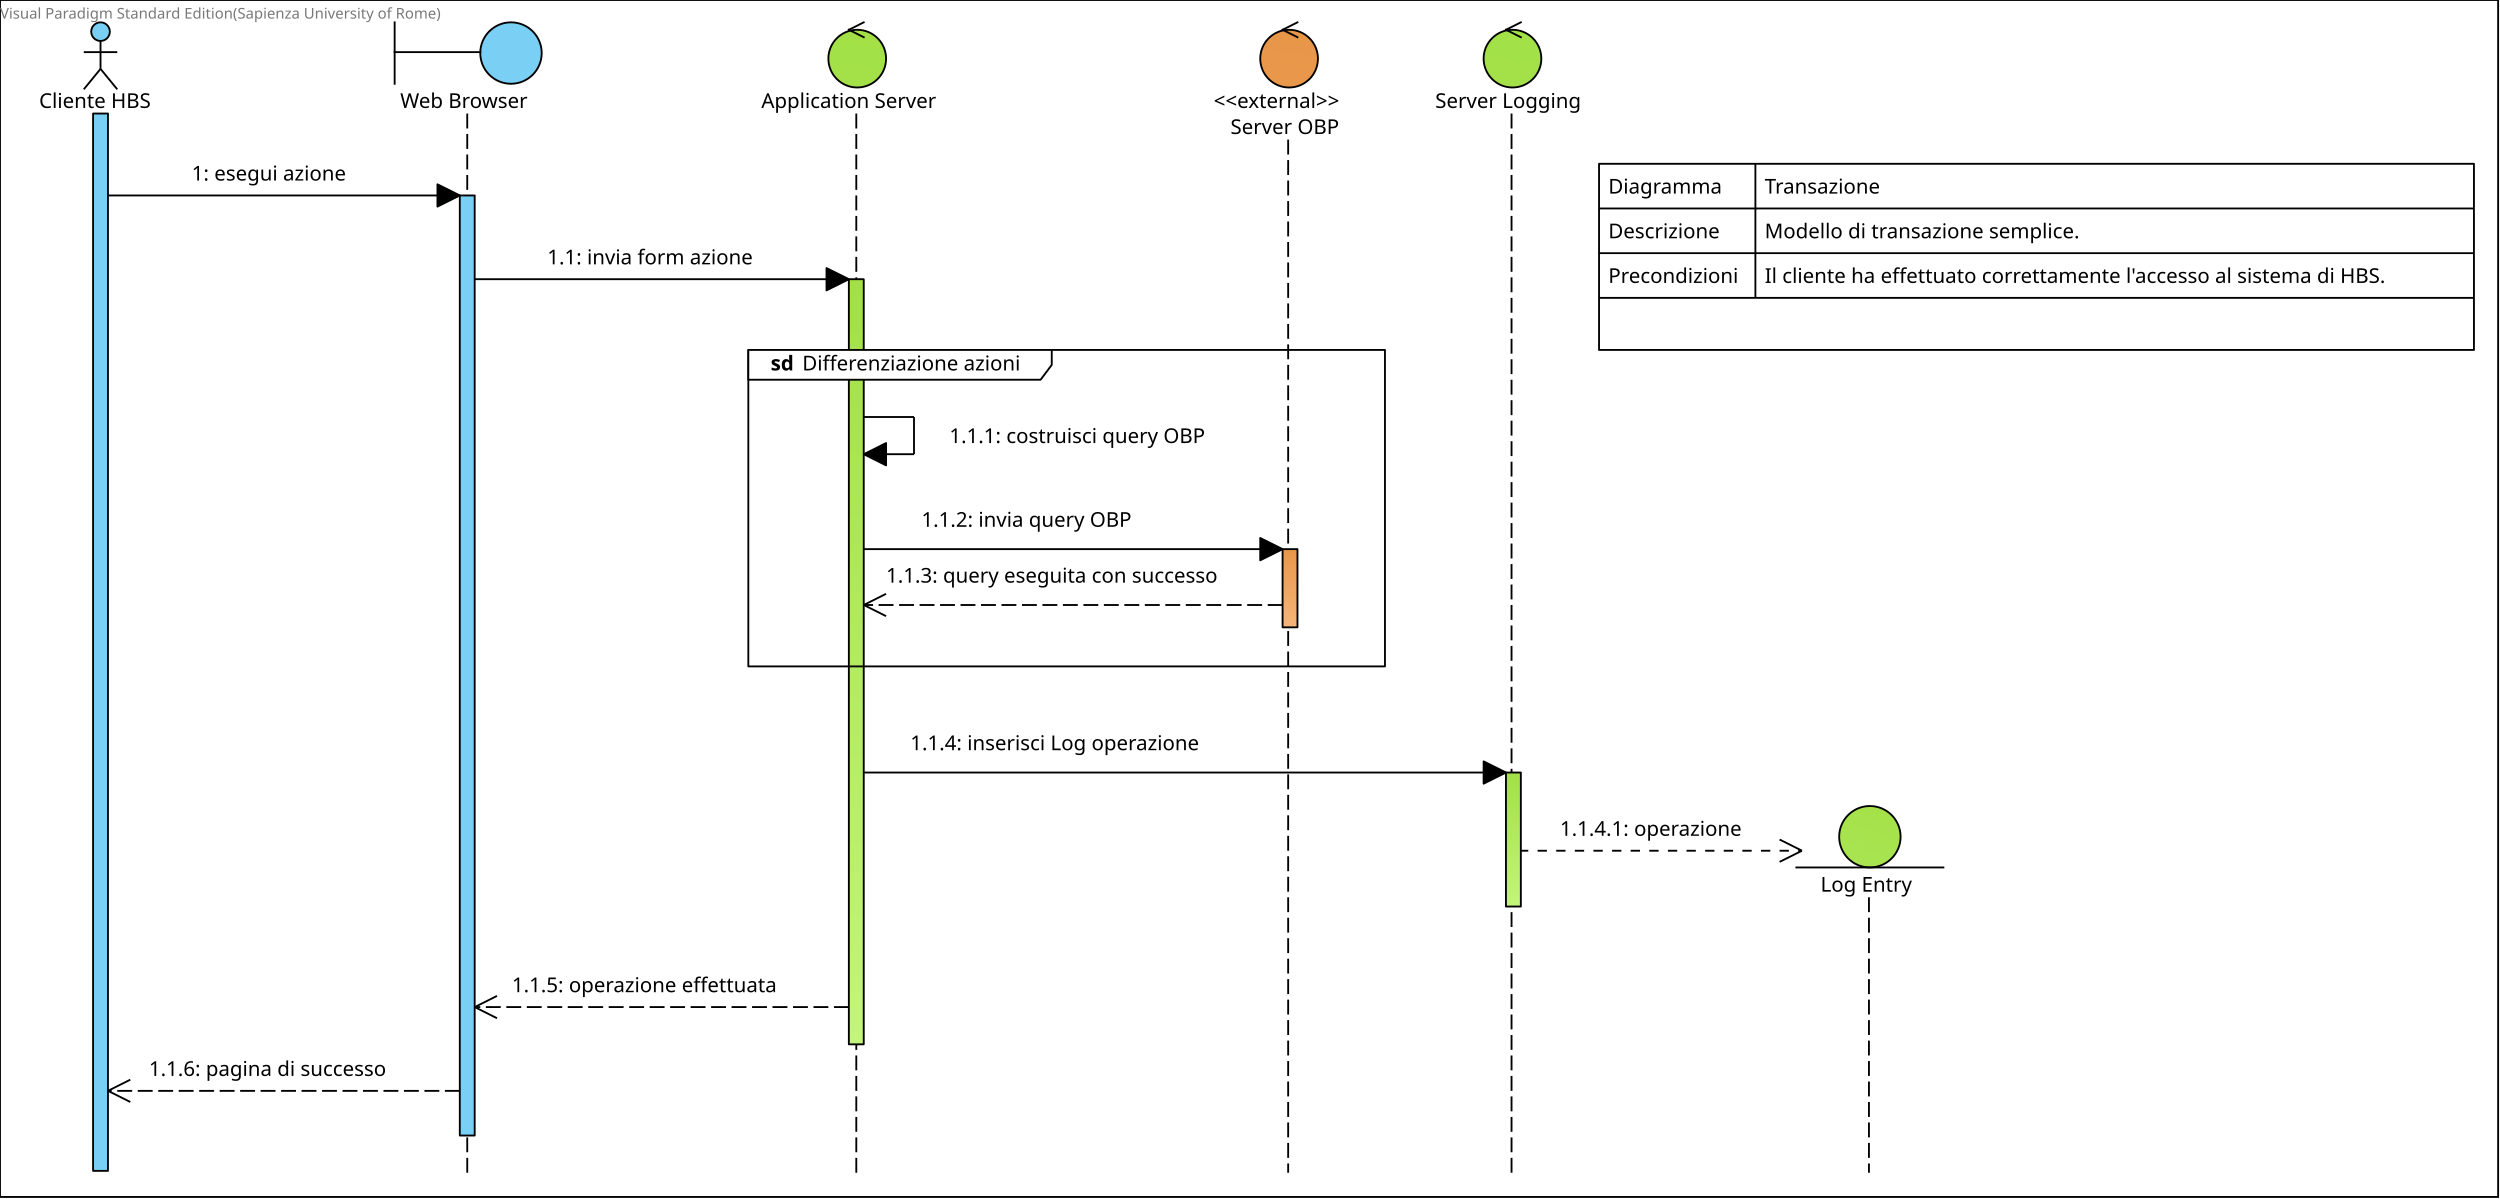
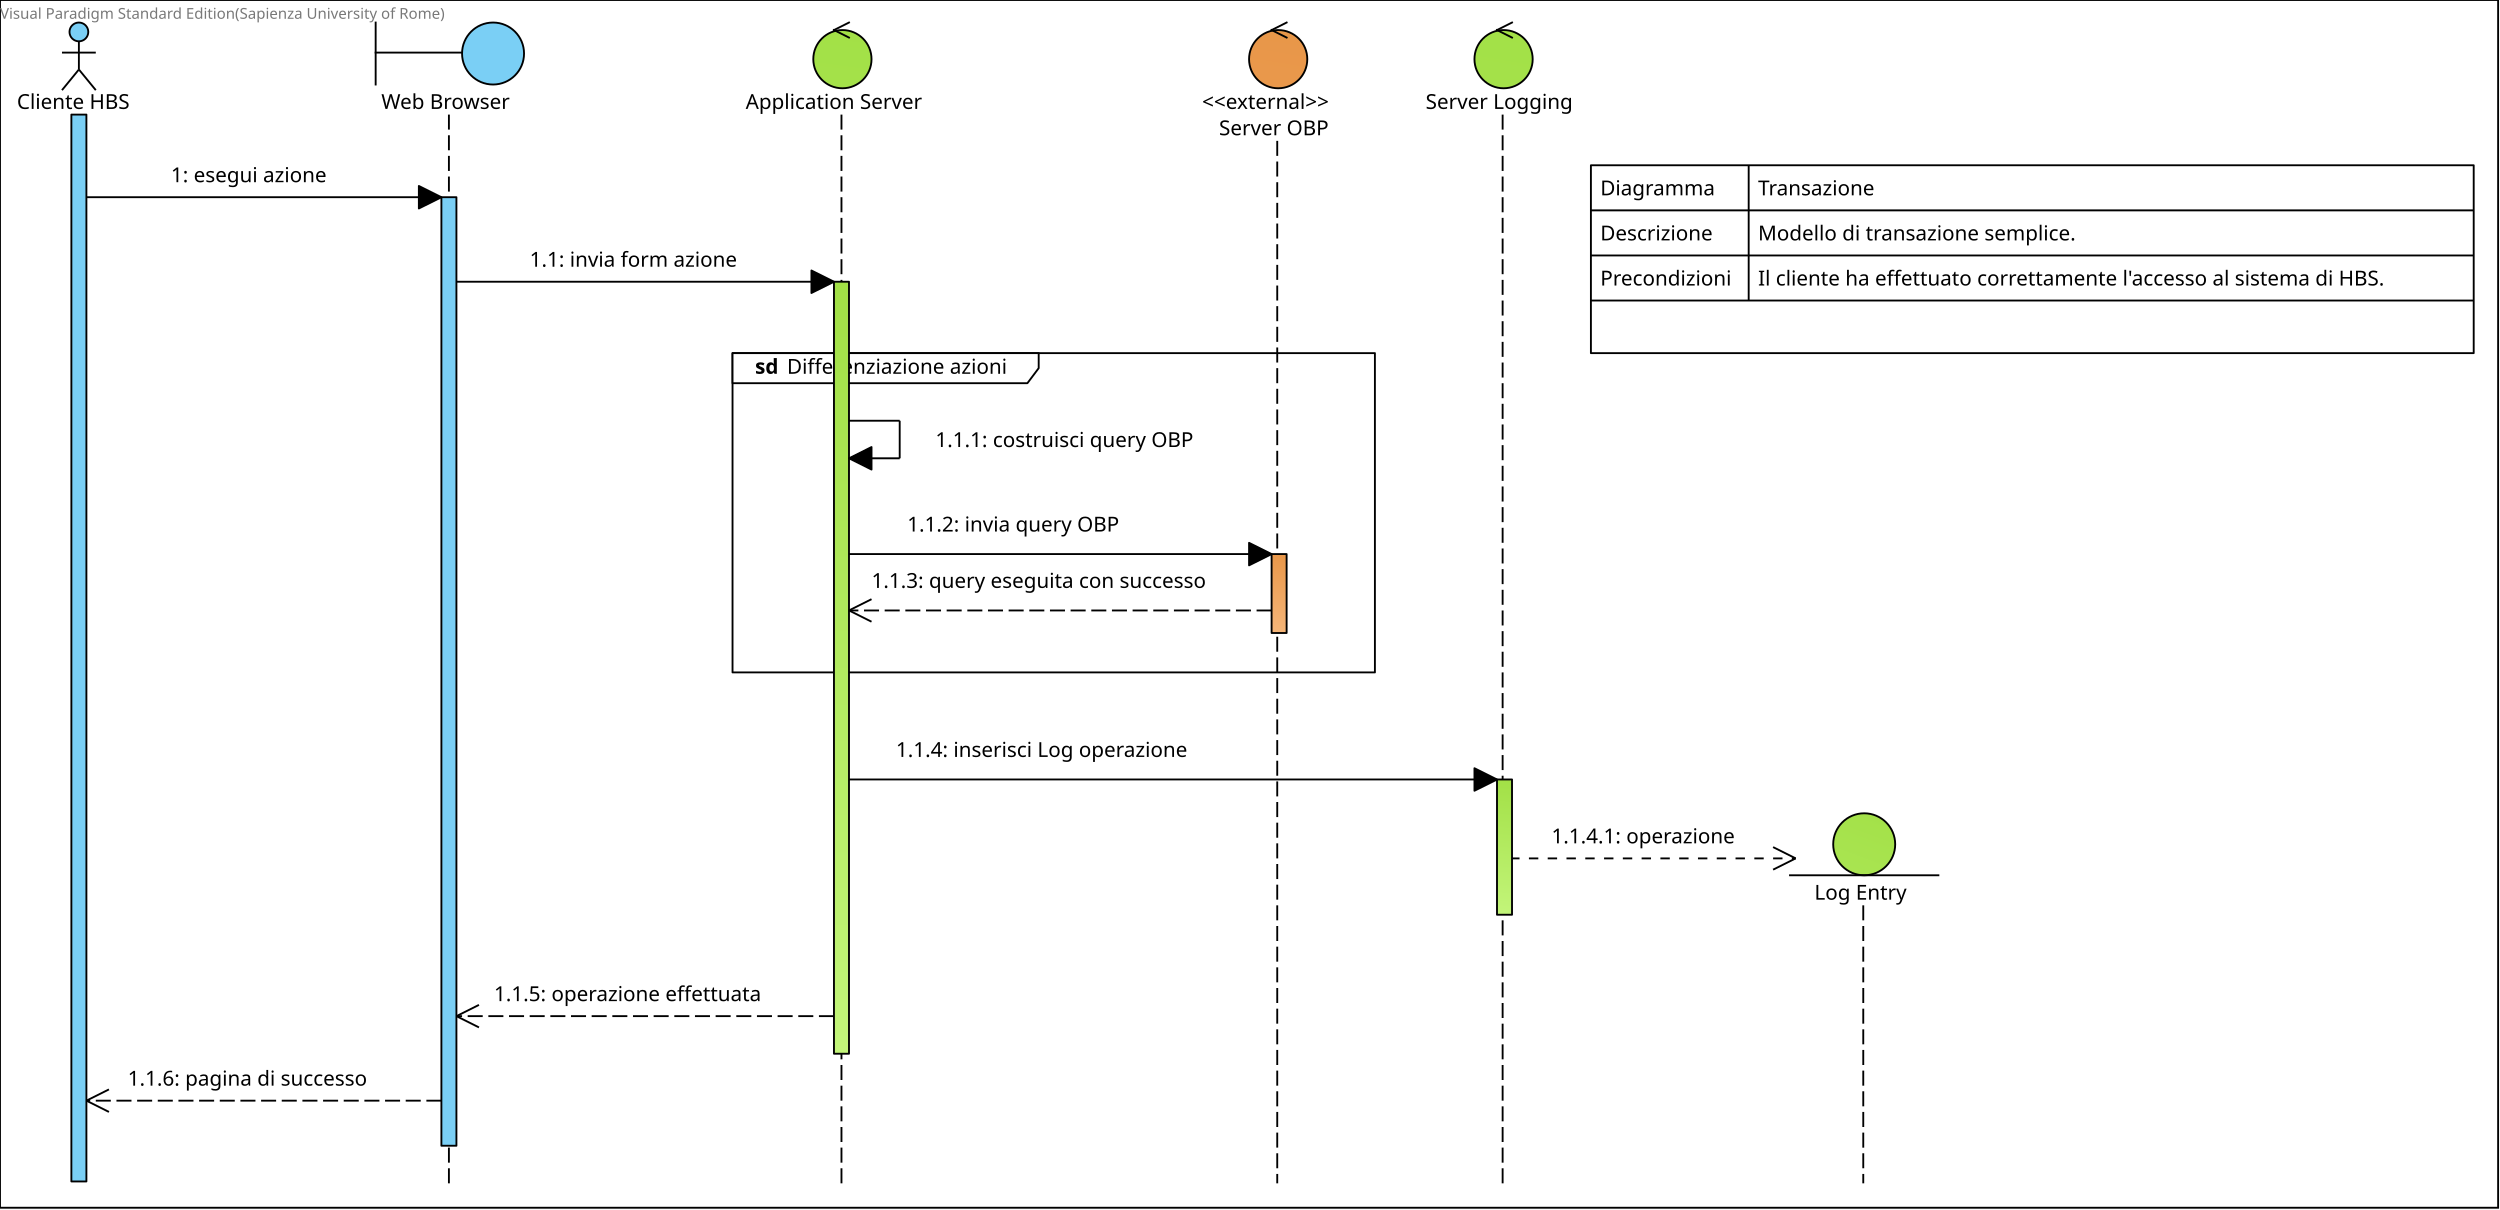
- <svg xmlns="http://www.w3.org/2000/svg" fill-opacity="0" color-rendering="auto" color-interpolation="auto" stroke="rgb(0,0,0)" text-rendering="auto" stroke-linecap="square" width="1343" stroke-miterlimit="10" stroke-opacity="0" shape-rendering="auto" fill="rgb(0,0,0)" stroke-dasharray="none" font-weight="normal" stroke-width="1" height="644" font-family="'Dialog'" font-style="normal" stroke-linejoin="miter" font-size="12" stroke-dashoffset="0" image-rendering="auto">
+ <svg xmlns="http://www.w3.org/2000/svg" fill-opacity="0" color-rendering="auto" color-interpolation="auto" stroke="rgb(0,0,0)" text-rendering="auto" stroke-linecap="square" width="1331" stroke-miterlimit="10" stroke-opacity="0" shape-rendering="auto" fill="rgb(0,0,0)" stroke-dasharray="none" font-weight="normal" stroke-width="1" height="644" font-family="'Dialog'" font-style="normal" stroke-linejoin="miter" font-size="12" stroke-dashoffset="0" image-rendering="auto">
  <defs id="genericDefs" />
  <g>
    <defs id="defs1">
      <linearGradient x1="0" gradientUnits="userSpaceOnUse" x2="83" y1="618" y2="0" id="linearGradient1" spreadMethod="reflect">
        <stop stop-opacity="1" stop-color="rgb(195,245,122)" offset="0%" />
        <stop stop-opacity="1" stop-color="rgb(162,224,70)" offset="100%" />
      </linearGradient>
      <linearGradient x1="0" gradientUnits="userSpaceOnUse" x2="104" y1="618" y2="0" id="linearGradient2" spreadMethod="reflect">
        <stop stop-opacity="1" stop-color="rgb(195,245,122)" offset="0%" />
        <stop stop-opacity="1" stop-color="rgb(162,224,70)" offset="100%" />
      </linearGradient>
      <linearGradient x1="0" gradientUnits="userSpaceOnUse" x2="102" y1="618" y2="0" id="linearGradient3" spreadMethod="reflect">
        <stop stop-opacity="1" stop-color="rgb(245,182,122)" offset="0%" />
        <stop stop-opacity="1" stop-color="rgb(232,150,72)" offset="100%" />
      </linearGradient>
      <linearGradient x1="0" gradientUnits="userSpaceOnUse" x2="8" y1="42" y2="0" id="linearGradient4" spreadMethod="reflect">
        <stop stop-opacity="1" stop-color="rgb(245,182,122)" offset="0%" />
        <stop stop-opacity="1" stop-color="rgb(232,150,72)" offset="100%" />
      </linearGradient>
      <linearGradient x1="0" gradientUnits="userSpaceOnUse" x2="8" y1="72" y2="0" id="linearGradient5" spreadMethod="reflect">
        <stop stop-opacity="1" stop-color="rgb(195,245,122)" offset="0%" />
        <stop stop-opacity="1" stop-color="rgb(162,224,70)" offset="100%" />
      </linearGradient>
      <linearGradient x1="0" gradientUnits="userSpaceOnUse" x2="73" y1="197" y2="0" id="linearGradient6" spreadMethod="reflect">
        <stop stop-opacity="1" stop-color="rgb(195,245,122)" offset="0%" />
        <stop stop-opacity="1" stop-color="rgb(162,224,70)" offset="100%" />
      </linearGradient>
      <linearGradient x1="0" gradientUnits="userSpaceOnUse" x2="8" y1="411" y2="0" id="linearGradient7" spreadMethod="reflect">
        <stop stop-opacity="1" stop-color="rgb(195,245,122)" offset="0%" />
        <stop stop-opacity="1" stop-color="rgb(162,224,70)" offset="100%" />
      </linearGradient>
      <clipPath clipPathUnits="userSpaceOnUse" id="clipPath1">
        <path d="M-7 -7 L71 -7 L71 629 L-7 629 L-7 -7 Z" />
      </clipPath>
      <clipPath clipPathUnits="userSpaceOnUse" id="clipPath2">
        <path d="M-7 -7 L481 -7 L481 111 L-7 111 L-7 -7 Z" />
      </clipPath>
      <clipPath clipPathUnits="userSpaceOnUse" id="clipPath3">
        <path d="M0 0 L0 100 L470 100 L470 0 Z" />
      </clipPath>
      <clipPath clipPathUnits="userSpaceOnUse" id="clipPath4">
        <path d="M0 24 L0 100 L470 100 L470 24 Z" />
      </clipPath>
      <clipPath clipPathUnits="userSpaceOnUse" id="clipPath5">
        <path d="M0 48 L0 100 L470 100 L470 48 Z" />
      </clipPath>
      <clipPath clipPathUnits="userSpaceOnUse" id="clipPath6">
        <path d="M-7 -7 L104 -7 L104 629 L-7 629 L-7 -7 Z" />
      </clipPath>
      <clipPath clipPathUnits="userSpaceOnUse" id="clipPath7">
        <path d="M-7 -7 L19 -7 L19 516 L-7 516 L-7 -7 Z" />
      </clipPath>
      <clipPath clipPathUnits="userSpaceOnUse" id="clipPath8">
        <path d="M-7 -7 L94 -7 L94 629 L-7 629 L-7 -7 Z" />
      </clipPath>
      <clipPath clipPathUnits="userSpaceOnUse" id="clipPath9">
        <path d="M-7 -7 L115 -7 L115 629 L-7 629 L-7 -7 Z" />
      </clipPath>
      <clipPath clipPathUnits="userSpaceOnUse" id="clipPath10">
        <path d="M-7 -7 L113 -7 L113 629 L-7 629 L-7 -7 Z" />
      </clipPath>
      <clipPath clipPathUnits="userSpaceOnUse" id="clipPath11">
+         <path d="M-7 -7 L353 -7 L353 181 L-7 181 L-7 -7 Z" />
+       </clipPath>
+       <clipPath clipPathUnits="userSpaceOnUse" id="clipPath12">
+         <path d="M-7 -7 L-7 181 L353 181 L353 -7 Z" />
+       </clipPath>
+       <clipPath clipPathUnits="userSpaceOnUse" id="clipPath13">
+         <path d="M0 0 L0 17 L164 17 L164 0 Z" />
+       </clipPath>
+       <clipPath clipPathUnits="userSpaceOnUse" id="clipPath14">
        <path d="M-7 -7 L19 -7 L19 53 L-7 53 L-7 -7 Z" />
      </clipPath>
-       <clipPath clipPathUnits="userSpaceOnUse" id="clipPath12">
+       <clipPath clipPathUnits="userSpaceOnUse" id="clipPath15">
        <path d="M-7 -7 L19 -7 L19 83 L-7 83 L-7 -7 Z" />
      </clipPath>
-       <clipPath clipPathUnits="userSpaceOnUse" id="clipPath13">
+       <clipPath clipPathUnits="userSpaceOnUse" id="clipPath16">
        <path d="M-7 -7 L84 -7 L84 208 L-7 208 L-7 -7 Z" />
      </clipPath>
-       <clipPath clipPathUnits="userSpaceOnUse" id="clipPath14">
+       <clipPath clipPathUnits="userSpaceOnUse" id="clipPath17">
        <path d="M-7 -7 L19 -7 L19 422 L-7 422 L-7 -7 Z" />
-       </clipPath>
-       <clipPath clipPathUnits="userSpaceOnUse" id="clipPath15">
-         <path d="M-7 -7 L353 -7 L353 181 L-7 181 L-7 -7 Z" />
-       </clipPath>
-       <clipPath clipPathUnits="userSpaceOnUse" id="clipPath16">
-         <path d="M-7 -7 L-7 181 L353 181 L353 -7 Z" />
-       </clipPath>
-       <clipPath clipPathUnits="userSpaceOnUse" id="clipPath17">
-         <path d="M0 0 L0 17 L164 17 L164 0 Z" />
      </clipPath>
      <clipPath clipPathUnits="userSpaceOnUse" id="clipPath18">
        <path d="M-63 -14 L126 -14 L126 28 L-63 28 L-63 -14 Z" />
      </clipPath>
      <clipPath clipPathUnits="userSpaceOnUse" id="clipPath19">
        <path d="M-93 -28 L186 -28 L186 56 L-93 56 L-93 -28 Z" />
      </clipPath>
      <clipPath clipPathUnits="userSpaceOnUse" id="clipPath20">
        <path d="M-93 -14 L186 -14 L186 28 L-93 28 L-93 -14 Z" />
      </clipPath>
      <clipPath clipPathUnits="userSpaceOnUse" id="clipPath21">
        <path d="M-111 -14 L222 -14 L222 28 L-111 28 L-111 -14 Z" />
      </clipPath>
      <clipPath clipPathUnits="userSpaceOnUse" id="clipPath22">
        <path d="M-83 -14 L166 -14 L166 28 L-83 28 L-83 -14 Z" />
      </clipPath>
      <clipPath clipPathUnits="userSpaceOnUse" id="clipPath23">
        <path d="M-85 -14 L170 -14 L170 28 L-85 28 L-85 -14 Z" />
      </clipPath>
      <clipPath clipPathUnits="userSpaceOnUse" id="clipPath24">
        <path d="M0 0 L293 0 L293 104 L0 104 L0 0 Z" />
      </clipPath>
      <clipPath clipPathUnits="userSpaceOnUse" id="clipPath25">
        <path d="M0 0 L305 0 L305 104 L0 104 L0 0 Z" />
      </clipPath>
      <clipPath clipPathUnits="userSpaceOnUse" id="clipPath26">
        <path d="M0 0 L131 0 L131 124 L0 124 L0 0 Z" />
      </clipPath>
      <clipPath clipPathUnits="userSpaceOnUse" id="clipPath27">
        <path d="M0 0 L449 0 L449 104 L0 104 L0 0 Z" />
      </clipPath>
      <clipPath clipPathUnits="userSpaceOnUse" id="clipPath28">
        <path d="M0 0 L329 0 L329 104 L0 104 L0 0 Z" />
      </clipPath>
      <clipPath clipPathUnits="userSpaceOnUse" id="clipPath29">
        <path d="M0 0 L255 0 L255 104 L0 104 L0 0 Z" />
      </clipPath>
      <clipPath clipPathUnits="userSpaceOnUse" id="clipPath30">
        <path d="M-127 -14 L254 -14 L254 28 L-127 28 L-127 -14 Z" />
      </clipPath>
      <clipPath clipPathUnits="userSpaceOnUse" id="clipPath31">
        <path d="M-215 -14 L430 -14 L430 28 L-215 28 L-215 -14 Z" />
      </clipPath>
      <clipPath clipPathUnits="userSpaceOnUse" id="clipPath32">
        <path d="M-144 -14 L288 -14 L288 28 L-144 28 L-144 -14 Z" />
      </clipPath>
      <clipPath clipPathUnits="userSpaceOnUse" id="clipPath33">
        <path d="M-189 -14 L378 -14 L378 28 L-189 28 L-189 -14 Z" />
      </clipPath>
      <clipPath clipPathUnits="userSpaceOnUse" id="clipPath34">
        <path d="M-175 -14 L350 -14 L350 28 L-175 28 L-175 -14 Z" />
      </clipPath>
      <clipPath clipPathUnits="userSpaceOnUse" id="clipPath35">
        <path d="M-169 -14 L338 -14 L338 28 L-169 28 L-169 -14 Z" />
      </clipPath>
      <clipPath clipPathUnits="userSpaceOnUse" id="clipPath36">
        <path d="M-140 -14 L280 -14 L280 28 L-140 28 L-140 -14 Z" />
      </clipPath>
      <clipPath clipPathUnits="userSpaceOnUse" id="clipPath37">
        <path d="M-160 -14 L320 -14 L320 28 L-160 28 L-160 -14 Z" />
      </clipPath>
    </defs>
    <g fill="white" text-rendering="geometricPrecision" fill-opacity="1" stroke-opacity="1" stroke="white">
-       <rect x="0" width="1343" height="644" y="0" stroke="none" />
-       <rect x="167" y="38" transform="translate(-167,-38)" fill="none" width="1342" height="643" stroke="black" />
-     </g>
-     <g font-size="11" transform="translate(24,12)" fill-opacity="1" fill="rgb(122,207,245)" text-rendering="geometricPrecision" font-family="sans-serif" stroke="rgb(122,207,245)" stroke-opacity="1">
+       <rect x="0" width="1331" height="644" y="0" stroke="none" />
+       <rect x="179" y="38" transform="translate(-179,-38)" fill="none" width="1330" height="643" stroke="black" />
+     </g>
+     <g font-size="11" transform="translate(12,12)" fill-opacity="1" fill="rgb(122,207,245)" text-rendering="geometricPrecision" font-family="sans-serif" stroke="rgb(122,207,245)" stroke-opacity="1">
      <circle r="5" clip-path="url(#clipPath1)" cx="30" cy="5" stroke="none" />
      <rect x="26" width="8" height="568" y="49" clip-path="url(#clipPath1)" stroke="none" />
    </g>
-     <g font-size="11" stroke-linecap="butt" transform="translate(24,12)" fill-opacity="1" fill="black" text-rendering="geometricPrecision" font-family="sans-serif" stroke-linejoin="round" stroke="black" stroke-opacity="1" stroke-miterlimit="0">
+     <g font-size="11" stroke-linecap="butt" transform="translate(12,12)" fill-opacity="1" fill="black" text-rendering="geometricPrecision" font-family="sans-serif" stroke-linejoin="round" stroke="black" stroke-opacity="1" stroke-miterlimit="0">
      <circle fill="none" r="5" clip-path="url(#clipPath1)" cx="30" cy="5" />
      <rect fill="none" x="26" width="8" height="568" y="49" clip-path="url(#clipPath1)" />
      <line y2="25" fill="none" x1="30" clip-path="url(#clipPath1)" x2="30" y1="10" />
      <line y2="36" fill="none" x1="30" clip-path="url(#clipPath1)" x2="21" y1="25" />
      <line y2="36" fill="none" x1="30" clip-path="url(#clipPath1)" x2="39" y1="25" />
      <line y2="16" fill="none" x1="21" clip-path="url(#clipPath1)" x2="39" y1="16" />
    </g>
-     <g font-size="11" stroke-linecap="butt" transform="translate(859,88)" fill-opacity="1" fill="black" text-rendering="geometricPrecision" font-family="sans-serif" stroke-linejoin="round" stroke="black" stroke-opacity="1" stroke-miterlimit="0">
+     <g font-size="11" stroke-linecap="butt" transform="translate(847,88)" fill-opacity="1" fill="black" text-rendering="geometricPrecision" font-family="sans-serif" stroke-linejoin="round" stroke="black" stroke-opacity="1" stroke-miterlimit="0">
      <rect fill="none" x="0" width="470" height="100" y="0" clip-path="url(#clipPath2)" />
    </g>
-     <g font-size="11" stroke-linecap="butt" transform="translate(859,88)" fill-opacity="1" fill="black" text-rendering="geometricPrecision" font-family="sans-serif" stroke-linejoin="round" stroke="black" stroke-opacity="1" stroke-miterlimit="0">
+     <g font-size="11" stroke-linecap="butt" transform="translate(847,88)" fill-opacity="1" fill="black" text-rendering="geometricPrecision" font-family="sans-serif" stroke-linejoin="round" stroke="black" stroke-opacity="1" stroke-miterlimit="0">
      <text x="5" xml:space="preserve" y="16" clip-path="url(#clipPath3)" stroke="none">Diagramma</text>
      <text x="89" xml:space="preserve" y="16" clip-path="url(#clipPath3)" stroke="none">Transazione</text>
      <line y2="24" fill="none" x1="0" clip-path="url(#clipPath3)" x2="470" y1="24" />
      <line y2="24" fill="none" x1="84" clip-path="url(#clipPath3)" x2="84" y1="0" />
      <text x="5" xml:space="preserve" y="40" clip-path="url(#clipPath4)" stroke="none">Descrizione</text>
      <text x="89" xml:space="preserve" y="40" clip-path="url(#clipPath4)" stroke="none">Modello di transazione semplice.</text>
      <line y2="48" fill="none" x1="0" clip-path="url(#clipPath4)" x2="470" y1="48" />
      <line y2="48" fill="none" x1="84" clip-path="url(#clipPath4)" x2="84" y1="24" />
      <text x="5" xml:space="preserve" y="64" clip-path="url(#clipPath5)" stroke="none">Precondizioni	</text>
      <text x="89" xml:space="preserve" y="64" clip-path="url(#clipPath5)" stroke="none">Il cliente ha effettuato correttamente l'accesso al sistema di HBS.</text>
      <line y2="72" fill="none" x1="0" clip-path="url(#clipPath5)" x2="470" y1="72" />
      <line y2="72" fill="none" x1="84" clip-path="url(#clipPath5)" x2="84" y1="48" />
    </g>
-     <g font-size="11" transform="translate(205,12)" fill-opacity="1" fill="rgb(122,207,245)" text-rendering="geometricPrecision" font-family="sans-serif" stroke="rgb(122,207,245)" stroke-opacity="1">
+     <g font-size="11" transform="translate(193,12)" fill-opacity="1" fill="rgb(122,207,245)" text-rendering="geometricPrecision" font-family="sans-serif" stroke="rgb(122,207,245)" stroke-opacity="1">
      <circle r="16.5" clip-path="url(#clipPath6)" cx="69.5" cy="16.5" stroke="none" />
      <line clip-path="url(#clipPath6)" fill="none" x1="7" x2="7" y1="0" y2="33" stroke="black" />
      <line clip-path="url(#clipPath6)" fill="none" x1="7" x2="53" y1="16" y2="16" stroke="black" />
      <circle fill="none" r="16.5" clip-path="url(#clipPath6)" cx="69.5" cy="16.5" stroke="black" />
    </g>
-     <g font-size="11" stroke-linecap="butt" transform="translate(205,12)" fill-opacity="1" fill="black" text-rendering="geometricPrecision" font-family="sans-serif" stroke-linejoin="bevel" stroke-dasharray="8,3" stroke="black" stroke-opacity="1" stroke-miterlimit="0">
+     <g font-size="11" stroke-linecap="butt" transform="translate(193,12)" fill-opacity="1" fill="black" text-rendering="geometricPrecision" font-family="sans-serif" stroke-linejoin="bevel" stroke-dasharray="8,3" stroke="black" stroke-opacity="1" stroke-miterlimit="0">
      <line y2="618" fill="none" x1="46" clip-path="url(#clipPath6)" x2="46" y1="49" />
    </g>
-     <g font-size="11" transform="translate(247,105)" fill-opacity="1" fill="rgb(122,207,245)" text-rendering="geometricPrecision" font-family="sans-serif" stroke="rgb(122,207,245)" stroke-opacity="1">
+     <g font-size="11" transform="translate(235,105)" fill-opacity="1" fill="rgb(122,207,245)" text-rendering="geometricPrecision" font-family="sans-serif" stroke="rgb(122,207,245)" stroke-opacity="1">
      <rect x="0" width="8" height="505" y="0" clip-path="url(#clipPath7)" stroke="none" />
    </g>
-     <g font-size="11" stroke-linecap="butt" transform="translate(247,105)" fill-opacity="1" fill="black" text-rendering="geometricPrecision" font-family="sans-serif" stroke-linejoin="round" stroke="black" stroke-opacity="1" stroke-miterlimit="0">
+     <g font-size="11" stroke-linecap="butt" transform="translate(235,105)" fill-opacity="1" fill="black" text-rendering="geometricPrecision" font-family="sans-serif" stroke-linejoin="round" stroke="black" stroke-opacity="1" stroke-miterlimit="0">
      <rect fill="none" x="0" width="8" height="505" y="0" clip-path="url(#clipPath7)" />
    </g>
-     <g font-size="11" transform="translate(419,12)" fill-opacity="1" fill="url(#linearGradient1)" text-rendering="geometricPrecision" font-family="sans-serif" stroke="url(#linearGradient1)" stroke-opacity="1">
+     <g font-size="11" transform="translate(407,12)" fill-opacity="1" fill="url(#linearGradient1)" text-rendering="geometricPrecision" font-family="sans-serif" stroke="url(#linearGradient1)" stroke-opacity="1">
      <circle r="15.5" clip-path="url(#clipPath8)" cx="41.5" cy="19.5" stroke="none" />
      <circle fill="none" r="15.5" clip-path="url(#clipPath8)" cx="41.5" cy="19.5" stroke="black" />
      <line clip-path="url(#clipPath8)" fill="none" x1="37" x2="45" y1="4" y2="0" stroke="black" />
      <line clip-path="url(#clipPath8)" fill="none" x1="37" x2="45" y1="4" y2="8" stroke="black" />
    </g>
-     <g font-size="11" stroke-linecap="butt" transform="translate(419,12)" fill-opacity="1" fill="black" text-rendering="geometricPrecision" font-family="sans-serif" stroke-linejoin="bevel" stroke-dasharray="8,3" stroke="black" stroke-opacity="1" stroke-miterlimit="0">
+     <g font-size="11" stroke-linecap="butt" transform="translate(407,12)" fill-opacity="1" fill="black" text-rendering="geometricPrecision" font-family="sans-serif" stroke-linejoin="bevel" stroke-dasharray="8,3" stroke="black" stroke-opacity="1" stroke-miterlimit="0">
      <line y2="618" fill="none" x1="41" clip-path="url(#clipPath8)" x2="41" y1="49" />
    </g>
-     <g font-size="11" transform="translate(761,12)" fill-opacity="1" fill="url(#linearGradient2)" text-rendering="geometricPrecision" font-family="sans-serif" stroke="url(#linearGradient2)" stroke-opacity="1">
+     <g font-size="11" transform="translate(749,12)" fill-opacity="1" fill="url(#linearGradient2)" text-rendering="geometricPrecision" font-family="sans-serif" stroke="url(#linearGradient2)" stroke-opacity="1">
      <circle r="15.5" clip-path="url(#clipPath9)" cx="51.5" cy="19.5" stroke="none" />
      <circle fill="none" r="15.5" clip-path="url(#clipPath9)" cx="51.5" cy="19.5" stroke="black" />
      <line clip-path="url(#clipPath9)" fill="none" x1="48" x2="56" y1="4" y2="0" stroke="black" />
      <line clip-path="url(#clipPath9)" fill="none" x1="48" x2="56" y1="4" y2="8" stroke="black" />
    </g>
-     <g font-size="11" stroke-linecap="butt" transform="translate(761,12)" fill-opacity="1" fill="black" text-rendering="geometricPrecision" font-family="sans-serif" stroke-linejoin="bevel" stroke-dasharray="8,3" stroke="black" stroke-opacity="1" stroke-miterlimit="0">
+     <g font-size="11" stroke-linecap="butt" transform="translate(749,12)" fill-opacity="1" fill="black" text-rendering="geometricPrecision" font-family="sans-serif" stroke-linejoin="bevel" stroke-dasharray="8,3" stroke="black" stroke-opacity="1" stroke-miterlimit="0">
      <line y2="618" fill="none" x1="51" clip-path="url(#clipPath9)" x2="51" y1="49" />
    </g>
-     <g font-size="11" transform="translate(642,12)" fill-opacity="1" fill="url(#linearGradient3)" text-rendering="geometricPrecision" font-family="sans-serif" stroke="url(#linearGradient3)" stroke-opacity="1">
+     <g font-size="11" transform="translate(630,12)" fill-opacity="1" fill="url(#linearGradient3)" text-rendering="geometricPrecision" font-family="sans-serif" stroke="url(#linearGradient3)" stroke-opacity="1">
      <circle r="15.5" clip-path="url(#clipPath10)" cx="50.5" cy="19.5" stroke="none" />
      <circle fill="none" r="15.5" clip-path="url(#clipPath10)" cx="50.5" cy="19.5" stroke="black" />
      <line clip-path="url(#clipPath10)" fill="none" x1="47" x2="55" y1="4" y2="0" stroke="black" />
      <line clip-path="url(#clipPath10)" fill="none" x1="47" x2="55" y1="4" y2="8" stroke="black" />
    </g>
-     <g font-size="11" stroke-linecap="butt" transform="translate(642,12)" fill-opacity="1" fill="black" text-rendering="geometricPrecision" font-family="sans-serif" stroke-linejoin="bevel" stroke-dasharray="8,3" stroke="black" stroke-opacity="1" stroke-miterlimit="0">
+     <g font-size="11" stroke-linecap="butt" transform="translate(630,12)" fill-opacity="1" fill="black" text-rendering="geometricPrecision" font-family="sans-serif" stroke-linejoin="bevel" stroke-dasharray="8,3" stroke="black" stroke-opacity="1" stroke-miterlimit="0">
      <line y2="618" fill="none" x1="50" clip-path="url(#clipPath10)" x2="50" y1="63" />
    </g>
-     <g font-size="11" transform="translate(689,295)" fill-opacity="1" fill="url(#linearGradient4)" text-rendering="geometricPrecision" font-family="sans-serif" stroke="url(#linearGradient4)" stroke-opacity="1">
-       <rect x="0" width="8" height="42" y="0" clip-path="url(#clipPath11)" stroke="none" />
-     </g>
-     <g font-size="11" stroke-linecap="butt" transform="translate(689,295)" fill-opacity="1" fill="black" text-rendering="geometricPrecision" font-family="sans-serif" stroke-linejoin="round" stroke="black" stroke-opacity="1" stroke-miterlimit="0">
-       <rect fill="none" x="0" width="8" height="42" y="0" clip-path="url(#clipPath11)" />
-     </g>
-     <g font-size="11" transform="translate(809,415)" fill-opacity="1" fill="url(#linearGradient5)" text-rendering="geometricPrecision" font-family="sans-serif" stroke="url(#linearGradient5)" stroke-opacity="1">
-       <rect x="0" width="8" height="72" y="0" clip-path="url(#clipPath12)" stroke="none" />
-     </g>
-     <g font-size="11" stroke-linecap="butt" transform="translate(809,415)" fill-opacity="1" fill="black" text-rendering="geometricPrecision" font-family="sans-serif" stroke-linejoin="round" stroke="black" stroke-opacity="1" stroke-miterlimit="0">
-       <rect fill="none" x="0" width="8" height="72" y="0" clip-path="url(#clipPath12)" />
-     </g>
-     <g font-size="11" transform="translate(968,433)" fill-opacity="1" fill="url(#linearGradient6)" text-rendering="geometricPrecision" font-family="sans-serif" stroke="url(#linearGradient6)" stroke-opacity="1">
-       <circle r="16.5" clip-path="url(#clipPath13)" cx="36.5" cy="16.5" stroke="none" />
-       <circle fill="none" r="16.5" clip-path="url(#clipPath13)" cx="36.5" cy="16.5" stroke="black" />
-       <line clip-path="url(#clipPath13)" fill="none" x1="-3" x2="76" y1="33" y2="33" stroke="black" />
-     </g>
-     <g font-size="11" stroke-linecap="butt" transform="translate(968,433)" fill-opacity="1" fill="black" text-rendering="geometricPrecision" font-family="sans-serif" stroke-linejoin="bevel" stroke-dasharray="8,3" stroke="black" stroke-opacity="1" stroke-miterlimit="0">
-       <line y2="197" fill="none" x1="36" clip-path="url(#clipPath13)" x2="36" y1="49" />
-     </g>
-     <g font-size="11" transform="translate(456,150)" fill-opacity="1" fill="url(#linearGradient7)" text-rendering="geometricPrecision" font-family="sans-serif" stroke="url(#linearGradient7)" stroke-opacity="1">
-       <rect x="0" width="8" height="411" y="0" clip-path="url(#clipPath14)" stroke="none" />
-     </g>
-     <g font-size="11" stroke-linecap="butt" transform="translate(456,150)" fill-opacity="1" fill="black" text-rendering="geometricPrecision" font-family="sans-serif" stroke-linejoin="round" stroke="black" stroke-opacity="1" stroke-miterlimit="0">
-       <rect fill="none" x="0" width="8" height="411" y="0" clip-path="url(#clipPath14)" />
-     </g>
-     <g font-size="11" stroke-linecap="butt" transform="translate(402,188)" fill-opacity="1" fill="black" text-rendering="geometricPrecision" font-family="sans-serif" stroke-linejoin="round" stroke="black" stroke-opacity="1" stroke-miterlimit="0">
-       <rect fill="none" x="0" width="342" height="170" y="0" clip-path="url(#clipPath16)" />
-     </g>
-     <g font-size="11" transform="translate(402,188)" fill-opacity="1" fill="white" text-rendering="geometricPrecision" font-family="sans-serif" stroke="white" stroke-opacity="1">
-       <path d="M163 0 L163 8 L157 16 L0 16 L0 0 Z" clip-path="url(#clipPath16)" stroke="none" />
-     </g>
-     <g font-size="11" stroke-linecap="butt" transform="translate(402,188)" fill-opacity="1" fill="black" text-rendering="geometricPrecision" font-family="sans-serif" stroke-linejoin="round" stroke="black" stroke-opacity="1" stroke-miterlimit="0">
-       <path fill="none" d="M163 0 L163 8 L157 16 L0 16 L0 0 Z" clip-path="url(#clipPath16)" />
-     </g>
-     <g font-size="11" transform="translate(402,188)" fill-opacity="1" fill="black" text-rendering="geometricPrecision" font-family="sans-serif" stroke="black" font-weight="bold" stroke-opacity="1">
-       <text x="12" xml:space="preserve" y="11" clip-path="url(#clipPath17)" stroke="none">sd</text>
-       <text x="29" xml:space="preserve" y="11" font-weight="normal" clip-path="url(#clipPath17)" stroke="none">Differenziazione azioni</text>
-     </g>
-     <g font-size="11" transform="translate(973,468)" fill-opacity="1" fill="black" text-rendering="geometricPrecision" font-family="sans-serif" stroke="black" stroke-opacity="1">
+     <g font-size="11" stroke-linecap="butt" transform="translate(390,188)" fill-opacity="1" fill="black" text-rendering="geometricPrecision" font-family="sans-serif" stroke-linejoin="round" stroke="black" stroke-opacity="1" stroke-miterlimit="0">
+       <rect fill="none" x="0" width="342" height="170" y="0" clip-path="url(#clipPath12)" />
+     </g>
+     <g font-size="11" transform="translate(390,188)" fill-opacity="1" fill="white" text-rendering="geometricPrecision" font-family="sans-serif" stroke="white" stroke-opacity="1">
+       <path d="M163 0 L163 8 L157 16 L0 16 L0 0 Z" clip-path="url(#clipPath12)" stroke="none" />
+     </g>
+     <g font-size="11" stroke-linecap="butt" transform="translate(390,188)" fill-opacity="1" fill="black" text-rendering="geometricPrecision" font-family="sans-serif" stroke-linejoin="round" stroke="black" stroke-opacity="1" stroke-miterlimit="0">
+       <path fill="none" d="M163 0 L163 8 L157 16 L0 16 L0 0 Z" clip-path="url(#clipPath12)" />
+     </g>
+     <g font-size="11" transform="translate(390,188)" fill-opacity="1" fill="black" text-rendering="geometricPrecision" font-family="sans-serif" stroke="black" font-weight="bold" stroke-opacity="1">
+       <text x="12" xml:space="preserve" y="11" clip-path="url(#clipPath13)" stroke="none">sd</text>
+       <text x="29" xml:space="preserve" y="11" font-weight="normal" clip-path="url(#clipPath13)" stroke="none">Differenziazione azioni</text>
+     </g>
+     <g font-size="11" transform="translate(677,295)" fill-opacity="1" fill="url(#linearGradient4)" text-rendering="geometricPrecision" font-family="sans-serif" stroke="url(#linearGradient4)" stroke-opacity="1">
+       <rect x="0" width="8" height="42" y="0" clip-path="url(#clipPath14)" stroke="none" />
+     </g>
+     <g font-size="11" stroke-linecap="butt" transform="translate(677,295)" fill-opacity="1" fill="black" text-rendering="geometricPrecision" font-family="sans-serif" stroke-linejoin="round" stroke="black" stroke-opacity="1" stroke-miterlimit="0">
+       <rect fill="none" x="0" width="8" height="42" y="0" clip-path="url(#clipPath14)" />
+     </g>
+     <g font-size="11" transform="translate(797,415)" fill-opacity="1" fill="url(#linearGradient5)" text-rendering="geometricPrecision" font-family="sans-serif" stroke="url(#linearGradient5)" stroke-opacity="1">
+       <rect x="0" width="8" height="72" y="0" clip-path="url(#clipPath15)" stroke="none" />
+     </g>
+     <g font-size="11" stroke-linecap="butt" transform="translate(797,415)" fill-opacity="1" fill="black" text-rendering="geometricPrecision" font-family="sans-serif" stroke-linejoin="round" stroke="black" stroke-opacity="1" stroke-miterlimit="0">
+       <rect fill="none" x="0" width="8" height="72" y="0" clip-path="url(#clipPath15)" />
+     </g>
+     <g font-size="11" transform="translate(956,433)" fill-opacity="1" fill="url(#linearGradient6)" text-rendering="geometricPrecision" font-family="sans-serif" stroke="url(#linearGradient6)" stroke-opacity="1">
+       <circle r="16.5" clip-path="url(#clipPath16)" cx="36.5" cy="16.5" stroke="none" />
+       <circle fill="none" r="16.5" clip-path="url(#clipPath16)" cx="36.5" cy="16.5" stroke="black" />
+       <line clip-path="url(#clipPath16)" fill="none" x1="-3" x2="76" y1="33" y2="33" stroke="black" />
+     </g>
+     <g font-size="11" stroke-linecap="butt" transform="translate(956,433)" fill-opacity="1" fill="black" text-rendering="geometricPrecision" font-family="sans-serif" stroke-linejoin="bevel" stroke-dasharray="8,3" stroke="black" stroke-opacity="1" stroke-miterlimit="0">
+       <line y2="197" fill="none" x1="36" clip-path="url(#clipPath16)" x2="36" y1="49" />
+     </g>
+     <g font-size="11" transform="translate(444,150)" fill-opacity="1" fill="url(#linearGradient7)" text-rendering="geometricPrecision" font-family="sans-serif" stroke="url(#linearGradient7)" stroke-opacity="1">
+       <rect x="0" width="8" height="411" y="0" clip-path="url(#clipPath17)" stroke="none" />
+     </g>
+     <g font-size="11" stroke-linecap="butt" transform="translate(444,150)" fill-opacity="1" fill="black" text-rendering="geometricPrecision" font-family="sans-serif" stroke-linejoin="round" stroke="black" stroke-opacity="1" stroke-miterlimit="0">
+       <rect fill="none" x="0" width="8" height="411" y="0" clip-path="url(#clipPath17)" />
+     </g>
+     <g font-size="11" transform="translate(961,468)" fill-opacity="1" fill="black" text-rendering="geometricPrecision" font-family="sans-serif" stroke="black" stroke-opacity="1">
      <text x="5" xml:space="preserve" y="11" clip-path="url(#clipPath18)" stroke="none">Log Entry</text>
    </g>
-     <g font-size="11" transform="translate(647,47)" fill-opacity="1" fill="black" text-rendering="geometricPrecision" font-family="sans-serif" stroke="black" stroke-opacity="1">
+     <g font-size="11" transform="translate(635,47)" fill-opacity="1" fill="black" text-rendering="geometricPrecision" font-family="sans-serif" stroke="black" stroke-opacity="1">
      <text x="5" xml:space="preserve" y="11" clip-path="url(#clipPath19)" stroke="none">&lt;&lt;external&gt;&gt;</text>
      <text x="14" xml:space="preserve" y="25" clip-path="url(#clipPath19)" stroke="none">Server OBP</text>
    </g>
-     <g font-size="11" transform="translate(767,47)" fill-opacity="1" fill="black" text-rendering="geometricPrecision" font-family="sans-serif" stroke="black" stroke-opacity="1">
+     <g font-size="11" transform="translate(755,47)" fill-opacity="1" fill="black" text-rendering="geometricPrecision" font-family="sans-serif" stroke="black" stroke-opacity="1">
      <text x="4" xml:space="preserve" y="11" clip-path="url(#clipPath20)" stroke="none">Server Logging</text>
    </g>
-     <g font-size="11" transform="translate(405,47)" fill-opacity="1" fill="black" text-rendering="geometricPrecision" font-family="sans-serif" stroke="black" stroke-opacity="1">
+     <g font-size="11" transform="translate(393,47)" fill-opacity="1" fill="black" text-rendering="geometricPrecision" font-family="sans-serif" stroke="black" stroke-opacity="1">
      <text x="4" xml:space="preserve" y="11" clip-path="url(#clipPath21)" stroke="none">Application Server</text>
    </g>
-     <g font-size="11" transform="translate(210,47)" fill-opacity="1" fill="black" text-rendering="geometricPrecision" font-family="sans-serif" stroke="black" stroke-opacity="1">
+     <g font-size="11" transform="translate(198,47)" fill-opacity="1" fill="black" text-rendering="geometricPrecision" font-family="sans-serif" stroke="black" stroke-opacity="1">
      <text x="5" xml:space="preserve" y="11" clip-path="url(#clipPath22)" stroke="none">Web Browser</text>
    </g>
-     <g font-size="11" transform="translate(12,47)" fill-opacity="1" fill="black" text-rendering="geometricPrecision" font-family="sans-serif" stroke="black" stroke-opacity="1">
+     <g font-size="11" transform="translate(0,47)" fill-opacity="1" fill="black" text-rendering="geometricPrecision" font-family="sans-serif" stroke="black" stroke-opacity="1">
      <text x="9" xml:space="preserve" y="11" clip-path="url(#clipPath23)" stroke="none">Cliente HBS</text>
    </g>
-     <g font-size="11" stroke-linecap="butt" transform="translate(8,55)" fill-opacity="1" fill="black" text-rendering="geometricPrecision" font-family="sans-serif" stroke-linejoin="round" stroke="black" stroke-opacity="1">
+     <g font-size="11" stroke-linecap="butt" transform="translate(-4,55)" fill-opacity="1" fill="black" text-rendering="geometricPrecision" font-family="sans-serif" stroke-linejoin="round" stroke="black" stroke-opacity="1">
      <line y2="50" fill="none" x1="50" clip-path="url(#clipPath24)" x2="239" y1="50" />
      <polygon points=" 239 50 227 44 227 56" clip-path="url(#clipPath24)" stroke="none" />
      <polygon fill="none" points=" 239 50 227 44 227 56" clip-path="url(#clipPath24)" />
    </g>
-     <g font-size="11" stroke-linecap="butt" transform="translate(8,536)" fill-opacity="1" fill="black" text-rendering="geometricPrecision" font-family="sans-serif" stroke-linejoin="round" stroke-dasharray="8,3" stroke="black" stroke-opacity="1" stroke-miterlimit="0">
+     <g font-size="11" stroke-linecap="butt" transform="translate(-4,536)" fill-opacity="1" fill="black" text-rendering="geometricPrecision" font-family="sans-serif" stroke-linejoin="round" stroke-dasharray="8,3" stroke="black" stroke-opacity="1" stroke-miterlimit="0">
      <line y2="50" fill="none" x1="239" clip-path="url(#clipPath24)" x2="50" y1="50" />
      <line clip-path="url(#clipPath24)" fill="none" x1="50" x2="62" y1="50" y2="56" stroke-dasharray="none" stroke-miterlimit="10" />
      <line clip-path="url(#clipPath24)" fill="none" x1="50" x2="62" y1="50" y2="44" stroke-dasharray="none" stroke-miterlimit="10" />
    </g>
-     <g font-size="11" stroke-linecap="butt" transform="translate(205,100)" fill-opacity="1" fill="black" text-rendering="geometricPrecision" font-family="sans-serif" stroke-linejoin="round" stroke="black" stroke-opacity="1">
+     <g font-size="11" stroke-linecap="butt" transform="translate(193,100)" fill-opacity="1" fill="black" text-rendering="geometricPrecision" font-family="sans-serif" stroke-linejoin="round" stroke="black" stroke-opacity="1">
      <line y2="50" fill="none" x1="50" clip-path="url(#clipPath25)" x2="251" y1="50" />
      <polygon points=" 251 50 239 44 239 56" clip-path="url(#clipPath25)" stroke="none" />
      <polygon fill="none" points=" 251 50 239 44 239 56" clip-path="url(#clipPath25)" />
    </g>
-     <g font-size="11" stroke-linecap="butt" transform="translate(414,174)" fill-opacity="1" fill="black" text-rendering="geometricPrecision" font-family="sans-serif" stroke-linejoin="round" stroke="black" stroke-opacity="1">
+     <g font-size="11" stroke-linecap="butt" transform="translate(402,174)" fill-opacity="1" fill="black" text-rendering="geometricPrecision" font-family="sans-serif" stroke-linejoin="round" stroke="black" stroke-opacity="1">
      <line y2="50" fill="none" x1="50" clip-path="url(#clipPath26)" x2="77" y1="50" />
      <line y2="70" fill="none" x1="77" clip-path="url(#clipPath26)" x2="77" y1="50" />
      <line y2="70" fill="none" x1="77" clip-path="url(#clipPath26)" x2="50" y1="70" />
      <polygon points=" 50 70 62 76 62 64" clip-path="url(#clipPath26)" stroke="none" />
      <polygon fill="none" points=" 50 70 62 76 62 64" clip-path="url(#clipPath26)" />
    </g>
-     <g font-size="11" stroke-linecap="butt" transform="translate(205,491)" fill-opacity="1" fill="black" text-rendering="geometricPrecision" font-family="sans-serif" stroke-linejoin="round" stroke-dasharray="8,3" stroke="black" stroke-opacity="1" stroke-miterlimit="0">
+     <g font-size="11" stroke-linecap="butt" transform="translate(193,491)" fill-opacity="1" fill="black" text-rendering="geometricPrecision" font-family="sans-serif" stroke-linejoin="round" stroke-dasharray="8,3" stroke="black" stroke-opacity="1" stroke-miterlimit="0">
      <line y2="50" fill="none" x1="251" clip-path="url(#clipPath25)" x2="50" y1="50" />
      <line clip-path="url(#clipPath25)" fill="none" x1="50" x2="62" y1="50" y2="56" stroke-dasharray="none" stroke-miterlimit="10" />
      <line clip-path="url(#clipPath25)" fill="none" x1="50" x2="62" y1="50" y2="44" stroke-dasharray="none" stroke-miterlimit="10" />
    </g>
-     <g font-size="11" stroke-linecap="butt" transform="translate(414,365)" fill-opacity="1" fill="black" text-rendering="geometricPrecision" font-family="sans-serif" stroke-linejoin="round" stroke="black" stroke-opacity="1">
+     <g font-size="11" stroke-linecap="butt" transform="translate(402,365)" fill-opacity="1" fill="black" text-rendering="geometricPrecision" font-family="sans-serif" stroke-linejoin="round" stroke="black" stroke-opacity="1">
      <line y2="50" fill="none" x1="50" clip-path="url(#clipPath27)" x2="395" y1="50" />
      <polygon points=" 395 50 383 44 383 56" clip-path="url(#clipPath27)" stroke="none" />
      <polygon fill="none" points=" 395 50 383 44 383 56" clip-path="url(#clipPath27)" />
    </g>
-     <g font-size="11" stroke-linecap="butt" transform="translate(414,245)" fill-opacity="1" fill="black" text-rendering="geometricPrecision" font-family="sans-serif" stroke-linejoin="round" stroke="black" stroke-opacity="1">
+     <g font-size="11" stroke-linecap="butt" transform="translate(402,245)" fill-opacity="1" fill="black" text-rendering="geometricPrecision" font-family="sans-serif" stroke-linejoin="round" stroke="black" stroke-opacity="1">
      <line y2="50" fill="none" x1="50" clip-path="url(#clipPath28)" x2="275" y1="50" />
      <polygon points=" 275 50 263 44 263 56" clip-path="url(#clipPath28)" stroke="none" />
      <polygon fill="none" points=" 275 50 263 44 263 56" clip-path="url(#clipPath28)" />
    </g>
-     <g font-size="11" stroke-linecap="butt" transform="translate(414,275)" fill-opacity="1" fill="black" text-rendering="geometricPrecision" font-family="sans-serif" stroke-linejoin="round" stroke-dasharray="8,3" stroke="black" stroke-opacity="1" stroke-miterlimit="0">
+     <g font-size="11" stroke-linecap="butt" transform="translate(402,275)" fill-opacity="1" fill="black" text-rendering="geometricPrecision" font-family="sans-serif" stroke-linejoin="round" stroke-dasharray="8,3" stroke="black" stroke-opacity="1" stroke-miterlimit="0">
      <line y2="50" fill="none" x1="275" clip-path="url(#clipPath28)" x2="50" y1="50" />
      <line clip-path="url(#clipPath28)" fill="none" x1="50" x2="62" y1="50" y2="56" stroke-dasharray="none" stroke-miterlimit="10" />
      <line clip-path="url(#clipPath28)" fill="none" x1="50" x2="62" y1="50" y2="44" stroke-dasharray="none" stroke-miterlimit="10" />
    </g>
-     <g font-size="11" stroke-linecap="butt" transform="translate(767,407)" stroke-dashoffset="1" fill-opacity="1" fill="black" text-rendering="geometricPrecision" font-family="sans-serif" stroke-linejoin="round" stroke-dasharray="5" stroke="black" stroke-opacity="1">
+     <g font-size="11" stroke-linecap="butt" transform="translate(755,407)" stroke-dashoffset="1" fill-opacity="1" fill="black" text-rendering="geometricPrecision" font-family="sans-serif" stroke-linejoin="round" stroke-dasharray="5" stroke="black" stroke-opacity="1">
      <line y2="50" fill="none" x1="50" clip-path="url(#clipPath29)" x2="201" y1="50" />
      <line stroke-dashoffset="0" clip-path="url(#clipPath29)" fill="none" x1="201" x2="189" y1="50" y2="44" stroke-dasharray="none" />
      <line stroke-dashoffset="0" clip-path="url(#clipPath29)" fill="none" x1="201" x2="189" y1="50" y2="56" stroke-dasharray="none" />
    </g>
-     <g font-size="11" transform="translate(828,438)" fill-opacity="1" fill="black" text-rendering="geometricPrecision" font-family="sans-serif" stroke="black" stroke-opacity="1">
+     <g font-size="11" transform="translate(816,438)" fill-opacity="1" fill="black" text-rendering="geometricPrecision" font-family="sans-serif" stroke="black" stroke-opacity="1">
      <text x="10" xml:space="preserve" y="11" clip-path="url(#clipPath30)" stroke="none">1.1.4.1: operazione</text>
    </g>
-     <g font-size="11" transform="translate(467,302)" fill-opacity="1" fill="black" text-rendering="geometricPrecision" font-family="sans-serif" stroke="black" stroke-opacity="1">
+     <g font-size="11" transform="translate(455,302)" fill-opacity="1" fill="black" text-rendering="geometricPrecision" font-family="sans-serif" stroke="black" stroke-opacity="1">
      <text x="9" xml:space="preserve" y="11" clip-path="url(#clipPath31)" stroke="none">1.1.3: query eseguita con successo</text>
    </g>
-     <g font-size="11" transform="translate(486,272)" fill-opacity="1" fill="black" text-rendering="geometricPrecision" font-family="sans-serif" stroke="black" stroke-opacity="1">
+     <g font-size="11" transform="translate(474,272)" fill-opacity="1" fill="black" text-rendering="geometricPrecision" font-family="sans-serif" stroke="black" stroke-opacity="1">
      <text x="9" xml:space="preserve" y="11" clip-path="url(#clipPath32)" stroke="none">1.1.2: invia query OBP</text>
    </g>
-     <g font-size="11" transform="translate(480,392)" fill-opacity="1" fill="black" text-rendering="geometricPrecision" font-family="sans-serif" stroke="black" stroke-opacity="1">
+     <g font-size="11" transform="translate(468,392)" fill-opacity="1" fill="black" text-rendering="geometricPrecision" font-family="sans-serif" stroke="black" stroke-opacity="1">
      <text x="9" xml:space="preserve" y="11" clip-path="url(#clipPath33)" stroke="none">1.1.4: inserisci Log operazione</text>
    </g>
-     <g font-size="11" transform="translate(266,522)" fill-opacity="1" fill="black" text-rendering="geometricPrecision" font-family="sans-serif" stroke="black" stroke-opacity="1">
+     <g font-size="11" transform="translate(254,522)" fill-opacity="1" fill="black" text-rendering="geometricPrecision" font-family="sans-serif" stroke="black" stroke-opacity="1">
      <text x="9" xml:space="preserve" y="11" clip-path="url(#clipPath34)" stroke="none">1.1.5: operazione effettuata</text>
    </g>
-     <g font-size="11" transform="translate(500,227)" fill-opacity="1" fill="black" text-rendering="geometricPrecision" font-family="sans-serif" stroke="black" stroke-opacity="1">
+     <g font-size="11" transform="translate(488,227)" fill-opacity="1" fill="black" text-rendering="geometricPrecision" font-family="sans-serif" stroke="black" stroke-opacity="1">
      <text x="10" xml:space="preserve" y="11" clip-path="url(#clipPath35)" stroke="none">1.1.1: costruisci query OBP</text>
    </g>
-     <g font-size="11" transform="translate(284,131)" fill-opacity="1" fill="black" text-rendering="geometricPrecision" font-family="sans-serif" stroke="black" stroke-opacity="1">
+     <g font-size="11" transform="translate(272,131)" fill-opacity="1" fill="black" text-rendering="geometricPrecision" font-family="sans-serif" stroke="black" stroke-opacity="1">
      <text x="10" xml:space="preserve" y="11" clip-path="url(#clipPath36)" stroke="none">1.1: invia form azione</text>
    </g>
-     <g font-size="11" transform="translate(71,567)" fill-opacity="1" fill="black" text-rendering="geometricPrecision" font-family="sans-serif" stroke="black" stroke-opacity="1">
+     <g font-size="11" transform="translate(59,567)" fill-opacity="1" fill="black" text-rendering="geometricPrecision" font-family="sans-serif" stroke="black" stroke-opacity="1">
      <text x="9" xml:space="preserve" y="11" clip-path="url(#clipPath37)" stroke="none">1.1.6: pagina di successo</text>
    </g>
-     <g font-size="11" transform="translate(94,86)" fill-opacity="1" fill="black" text-rendering="geometricPrecision" font-family="sans-serif" stroke="black" stroke-opacity="1">
+     <g font-size="11" transform="translate(82,86)" fill-opacity="1" fill="black" text-rendering="geometricPrecision" font-family="sans-serif" stroke="black" stroke-opacity="1">
      <text x="9" xml:space="preserve" y="11" clip-path="url(#clipPath21)" stroke="none">1: esegui azione</text>
    </g>
    <g fill="rgb(120,120,120)" text-rendering="geometricPrecision" fill-opacity="1" font-size="8" stroke-opacity="1" stroke="rgb(120,120,120)">
      <text x="0" xml:space="preserve" y="10" stroke="none">Visual Paradigm Standard Edition(Sapienza University of Rome)</text>
    </g>
  </g>
</svg>
